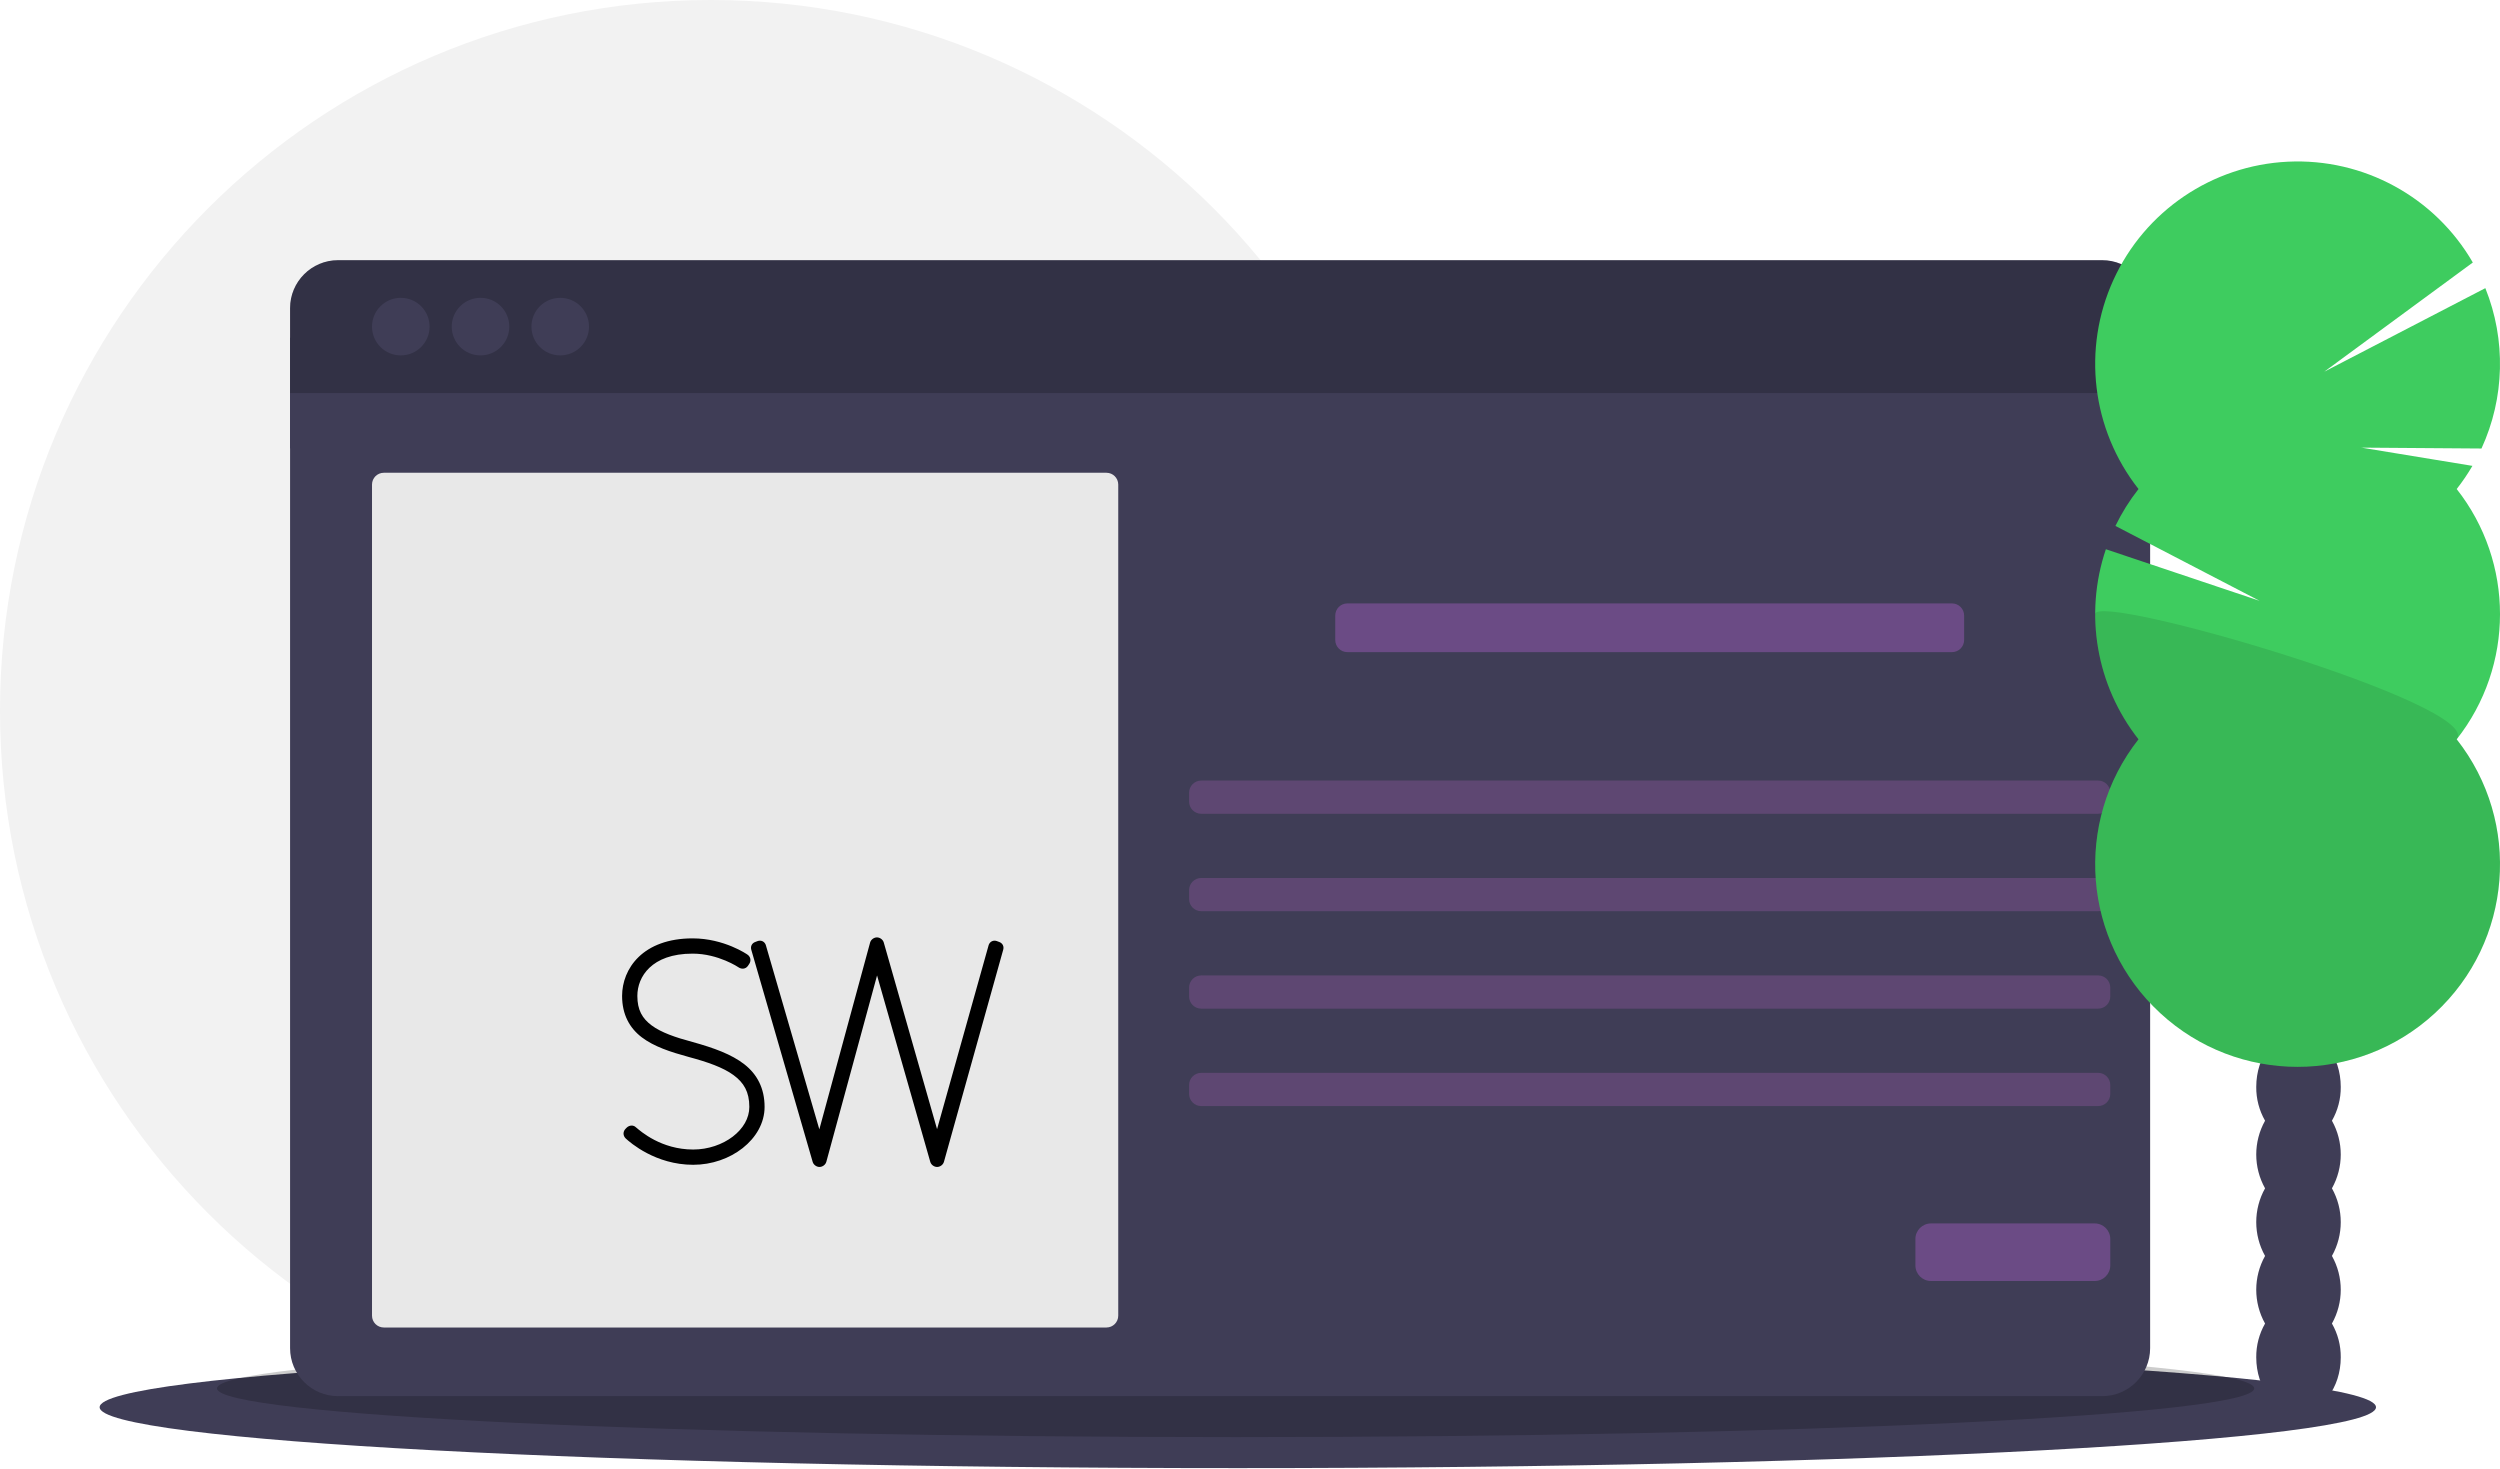
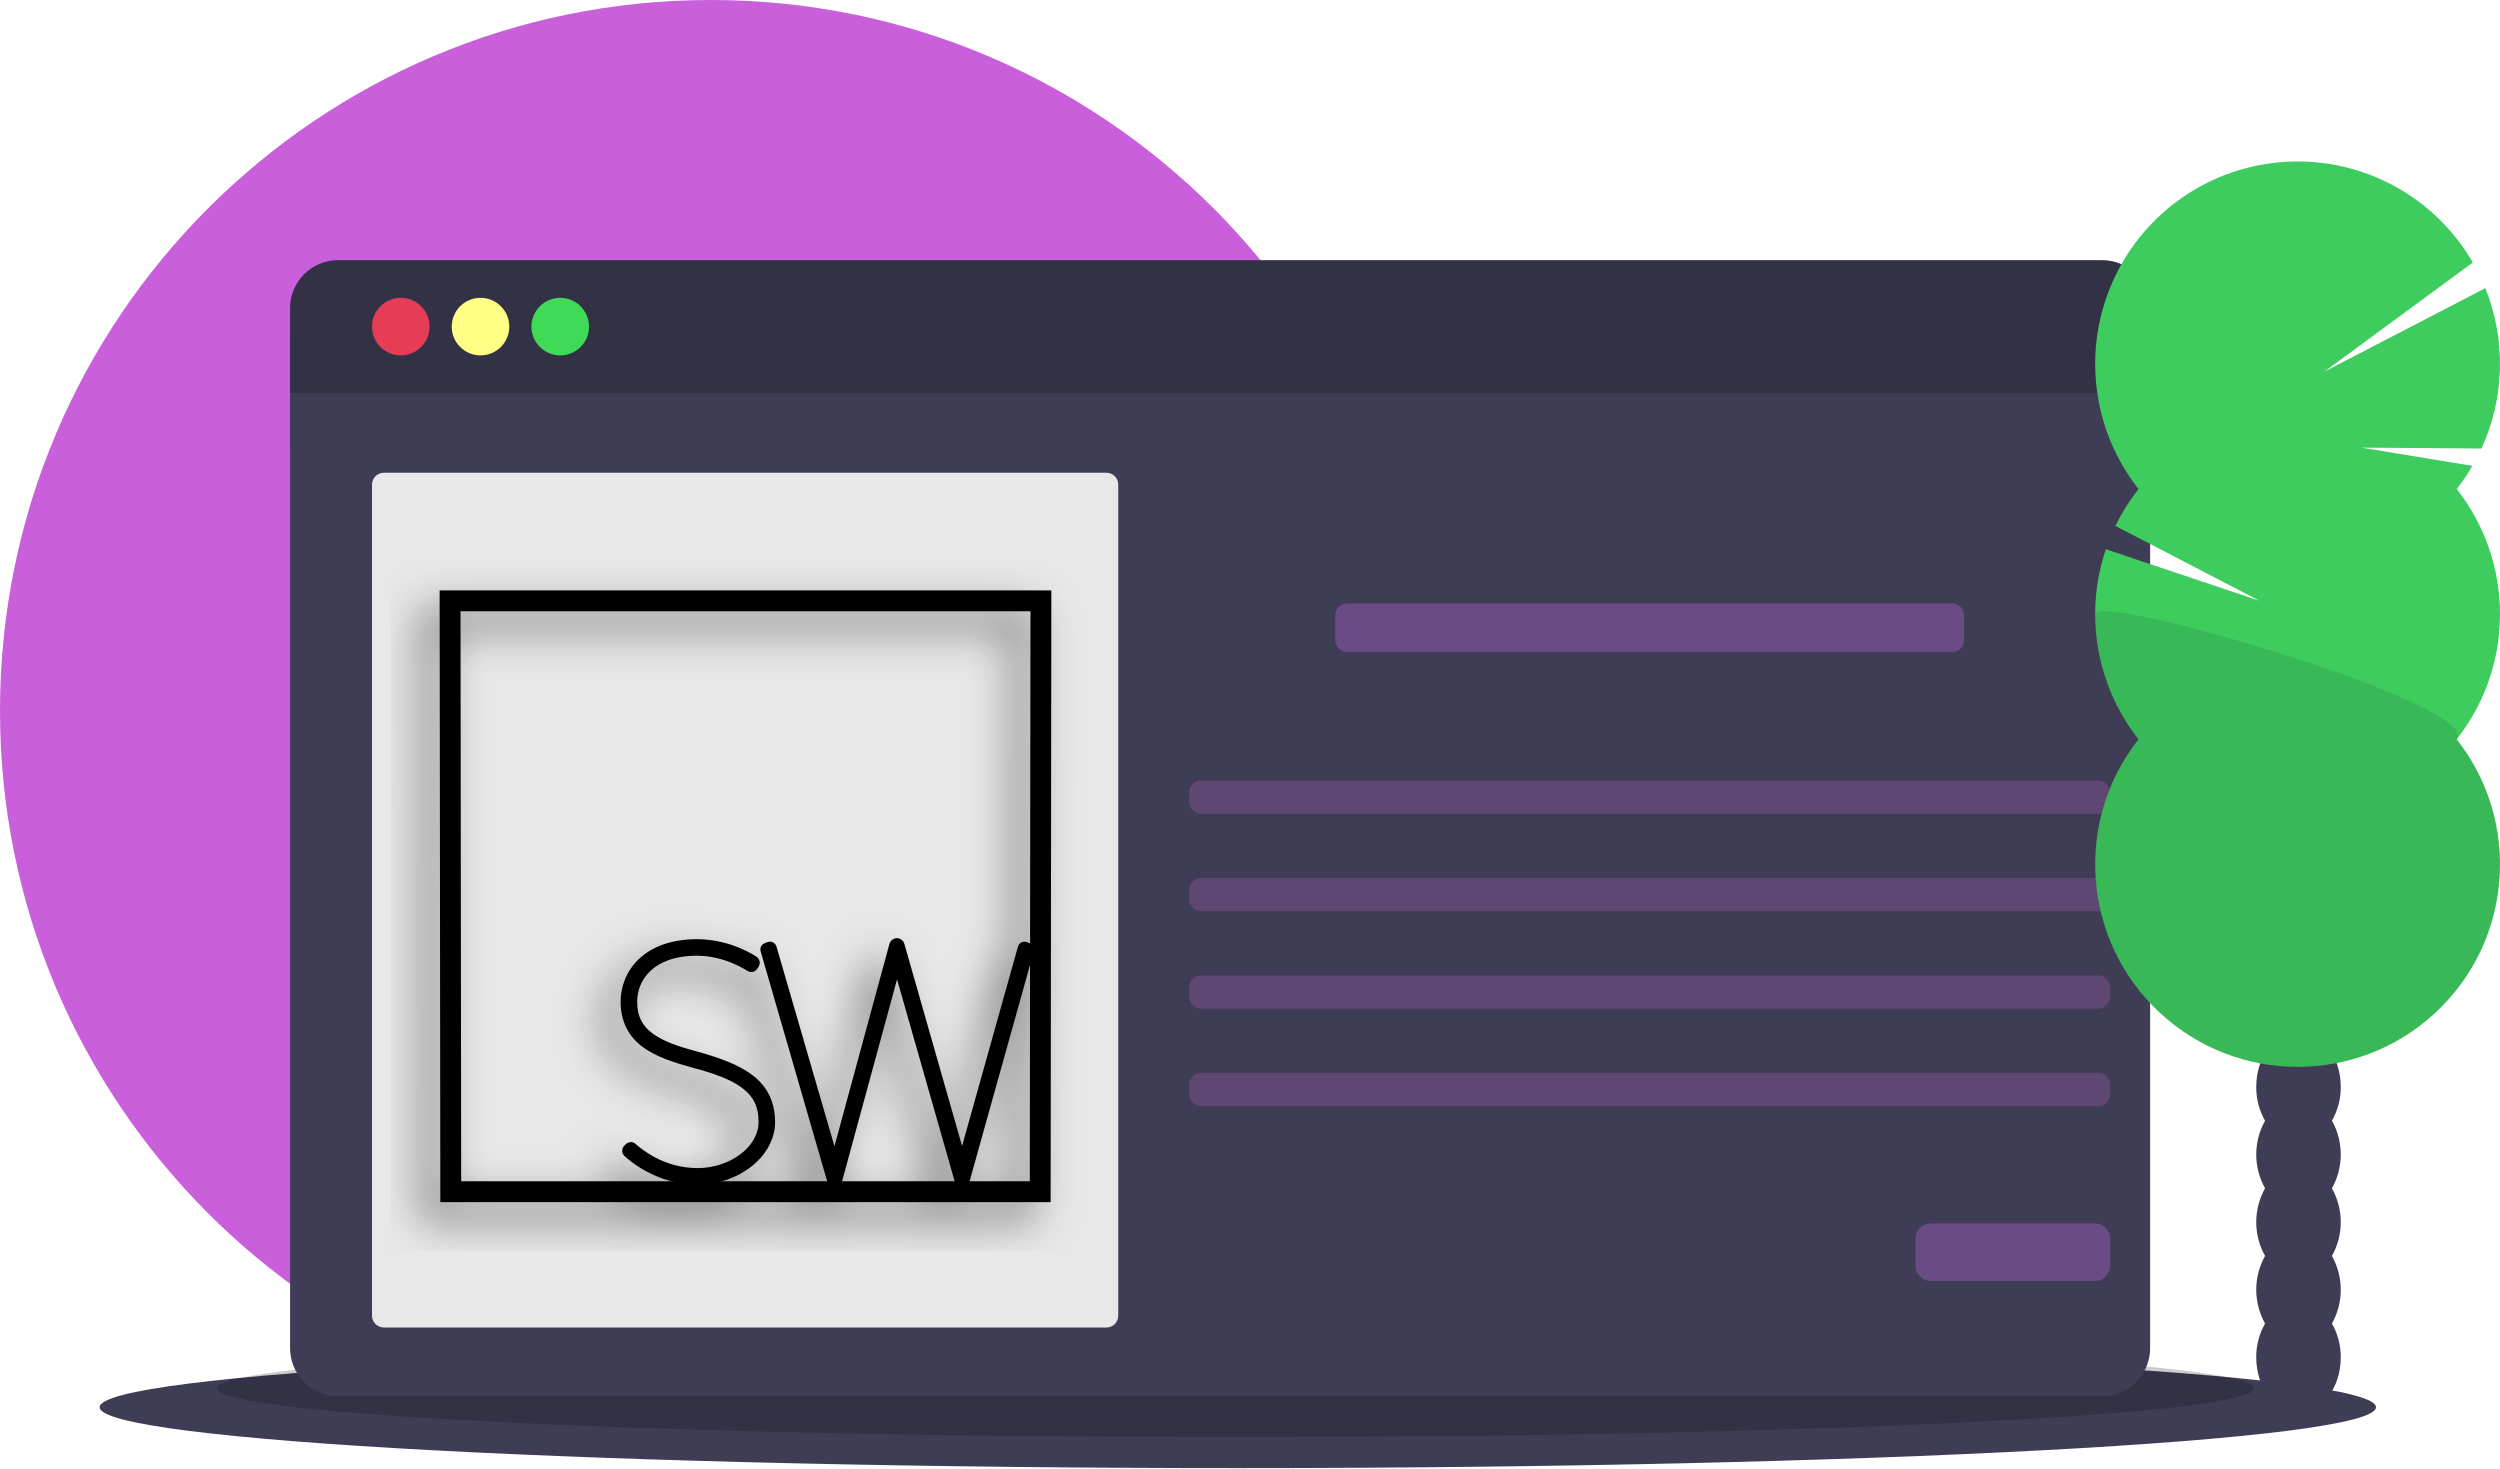
- <svg xmlns="http://www.w3.org/2000/svg" xmlns:xlink="http://www.w3.org/1999/xlink" id="ac356da0-b129-4ca5-aecc-4700531dd101" data-name="Layer 1" width="1129" height="663" viewBox="0 0 1129 663" version="1.1">
+ <svg xmlns="http://www.w3.org/2000/svg" xmlns:ns1="http://www.openswatchbook.org/uri/2009/osb" id="ac356da0-b129-4ca5-aecc-4700531dd101" data-name="Layer 1" width="1129" height="663" viewBox="0 0 1129 663" version="1.1">
  <defs id="defs1285">
    <clipPath clipPathUnits="userSpaceOnUse" id="clipPath1105">
-       <use x="0" y="0" xlink:href="#g1101" id="use1107" />
+       <g id="use1107" style="stroke-width:0.785">
+         <path id="path875" style="fill:#000000;fill-rule:evenodd;stroke-width:0.785" d="M 0.211,0.205 V 200.205 H 200.211 V 0.205 Z M 8,8 H 193 V 193 H 8 Z" />
+       </g>
    </clipPath>
    <clipPath clipPathUnits="userSpaceOnUse" id="clipPath1116">
-       <use x="0" y="0" xlink:href="#g1112" id="use1118" />
+       <g id="use1118" style="stroke-width:0.785">
+         <g id="g871" clip-path="url(#clipPath1105)" style="stroke-width:0.785">
+           <g id="g869" style="stroke-width:0.785">
+             <path id="path867" style="fill:#000000;fill-rule:evenodd;stroke-width:0.785" d="M 0.211,0.205 V 200.205 H 200.211 V 0.205 Z M 8,8 H 193 V 193 H 8 Z" />
+           </g>
+         </g>
+       </g>
    </clipPath>
+     <linearGradient id="linearGradient872" ns1:paint="solid">
+       <stop style="stop-color:#000000;stop-opacity:1;" offset="0" id="stop870" />
+     </linearGradient>
+     <clipPath clipPathUnits="userSpaceOnUse" id="clipPath1105-7">
+       <g id="use1107-0">
+         <path id="path28" style="fill:#000000;fill-rule:evenodd" d="M 0.211,0.205 V 200.205 H 200.211 V 0.205 Z M 8,8 H 193 V 193 H 8 Z" />
+       </g>
+     </clipPath>
+     <clipPath clipPathUnits="userSpaceOnUse" id="clipPath1116-3">
+       <g id="use1118-1">
+         <g id="g24" clip-path="url(#clipPath1105-7)">
+           <g id="g22">
+             <path id="path20" style="fill:#000000;fill-rule:evenodd" d="M 0.211,0.205 V 200.205 H 200.211 V 0.205 Z M 8,8 H 193 V 193 H 8 Z" />
+           </g>
+         </g>
+       </g>
+     </clipPath>
+     <filter style="color-interpolation-filters:sRGB;" id="filter947">
+       <feFlood flood-opacity="0.498" flood-color="rgb(0,0,0)" result="flood" id="feFlood937" />
+       <feComposite in="flood" in2="SourceGraphic" operator="in" result="composite1" id="feComposite939" />
+       <feGaussianBlur in="composite1" stdDeviation="7.2" result="blur" id="feGaussianBlur941" />
+       <feOffset dx="-6" dy="6" result="offset" id="feOffset943" />
+       <feComposite in="SourceGraphic" in2="offset" operator="over" result="composite2" id="feComposite945" />
+     </filter>
  </defs>
-   <circle cx="321" cy="321" r="321" fill="#f2f2f2" id="circle1208" />
+   <circle cx="321" cy="321" r="321" fill="#f2f2f2" id="circle1208" style="fill:#c95fda;fill-opacity:1" />
  <ellipse cx="559" cy="635.5" rx="514" ry="27.5" fill="#3f3d56" id="ellipse1210" />
  <ellipse cx="558" cy="627" rx="460" ry="22" opacity="0.2" id="ellipse1212" />
  <rect x="131" y="152.5" width="840" height="50" fill="#3f3d56" id="rect1214" />
  <path d="M166.5,727.33A21.67,21.67,0,0,0,188.17,749H984.83A21.67,21.67,0,0,0,1006.5,727.33V296h-840Z" transform="translate(-35.5 -118.5)" fill="#3f3d56" id="path1216" />
  <path d="M984.83,236H188.17A21.67,21.67,0,0,0,166.5,257.67V296h840V257.67A21.67,21.67,0,0,0,984.83,236Z" transform="translate(-35.5 -118.5)" fill="#3f3d56" id="path1218" />
  <path d="M984.83,236H188.17A21.67,21.67,0,0,0,166.5,257.67V296h840V257.67A21.67,21.67,0,0,0,984.83,236Z" transform="translate(-35.5 -118.5)" opacity="0.2" id="path1220" />
-   <circle cx="181" cy="147.5" r="13" fill="#3f3d56" id="circle1222" />
-   <circle cx="217" cy="147.5" r="13" fill="#3f3d56" id="circle1224" />
-   <circle cx="253" cy="147.5" r="13" fill="#3f3d56" id="circle1226" />
+   <circle cx="181" cy="147.5" r="13" fill="#3f3d56" id="circle1222" style="fill:#e53d56;fill-opacity:1" />
+   <circle cx="217" cy="147.5" r="13" fill="#3f3d56" id="circle1224" style="fill:#ffff85;fill-opacity:1" />
+   <circle cx="253" cy="147.5" r="13" fill="#3f3d56" id="circle1226" style="fill:#3fdb56;fill-opacity:1" />
  <rect x="168" y="213.5" width="337" height="386" rx="5.335" fill="#606060" id="rect1228" style="fill:#e8e8e8;fill-opacity:1" />
  <rect x="603" y="272.5" width="284" height="22" rx="5.476" fill="#2e8555" id="rect1230" style="fill:#6b4b85;fill-opacity:1" />
  <rect x="537" y="352.5" width="416" height="15" rx="5.476" fill="#2e8555" id="rect1232" style="fill:#5e4772;fill-opacity:1" />
  <rect x="537" y="396.5" width="416" height="15" rx="5.476" fill="#2e8555" id="rect1234" style="fill:#5e4772;fill-opacity:1" />
  <rect x="537" y="440.5" width="416" height="15" rx="5.476" fill="#2e8555" id="rect1236" style="fill:#5e4772;fill-opacity:1" />
  <rect x="537" y="484.5" width="416" height="15" rx="5.476" fill="#2e8555" id="rect1238" style="fill:#5e4772;fill-opacity:1" />
  <rect x="865" y="552.5" width="88" height="26" rx="7.028" fill="#3ecc5f" id="rect1240" style="fill:#6b4b85;fill-opacity:1" />
  <path d="M1088.603,624.616a30.114,30.114,0,0,0,3.983-15.266c0-13.797-8.544-24.981-19.083-24.981s-19.083,11.184-19.083,24.981a30.114,30.114,0,0,0,3.983,15.266,31.248,31.248,0,0,0,0,30.532,31.248,31.248,0,0,0,0,30.532,31.248,31.248,0,0,0,0,30.532,30.114,30.114,0,0,0-3.983,15.266c0,13.797,8.544,24.981,19.083,24.981s19.083-11.184,19.083-24.981a30.114,30.114,0,0,0-3.983-15.266,31.248,31.248,0,0,0,0-30.532,31.248,31.248,0,0,0,0-30.532,31.248,31.248,0,0,0,0-30.532Z" transform="translate(-35.5 -118.5)" fill="#3f3d56" id="path1242" />
  <ellipse cx="1038.003" cy="460.318" rx="19.083" ry="24.981" fill="#3f3d56" id="ellipse1244" />
  <ellipse cx="1038.003" cy="429.786" rx="19.083" ry="24.981" fill="#3f3d56" id="ellipse1246" />
  <path d="M1144.939,339.345a91.611,91.611,0,0,0,7.107-10.461l-50.141-8.235,54.229.403a91.566,91.566,0,0,0,1.746-72.426l-72.754,37.741,67.097-49.321a91.413,91.413,0,1,0-150.971,102.298,91.458,91.458,0,0,0-10.425,16.669l65.087,33.814-69.4-23.292a91.46,91.46,0,0,0,14.738,85.837,91.406,91.406,0,1,0,143.689,0,91.418,91.418,0,0,0,0-113.029Z" transform="translate(-35.5 -118.5)" fill="#3ecc5f" fill-rule="evenodd" id="path1248" />
  <path d="M981.688,395.859a91.013,91.013,0,0,0,19.561,56.514,91.406,91.406,0,1,0,143.689,0C1157.19,436.821,981.688,385.6,981.688,395.859Z" transform="translate(-35.5 -118.5)" opacity="0.1" id="path1250" />
-   <g id="g1422" transform="matrix(1.273488,0,0,1.273488,205.5401,278.4776)" style="stroke-width:0.785">
-     <text xml:space="preserve" style="font-style:normal;font-weight:normal;font-size:40px;line-height:1.25;font-family:sans-serif;fill:#000000;fill-opacity:1;stroke:none;stroke-width:0.785" x="71.951" y="96.748" id="text197">
-       <tspan id="tspan195" x="71.951" y="96.748" style="stroke-width:0.785" />
+   <g id="g935" transform="matrix(1.38056,0,0,1.38056,198.5383,266.6291)" style="filter:url(#filter947)">
+     <text xml:space="preserve" style="font-style:normal;font-weight:normal;font-size:40px;line-height:1.25;font-family:sans-serif;fill:#000000;fill-opacity:1;stroke:none" x="71.951" y="96.748" id="text197">
+       <tspan id="tspan195" x="71.951" y="96.748" />
    </text>
-     <g id="g1114" clip-path="url(#clipPath1116)" style="opacity:1;stroke-width:0.785">
-       <g id="g1112" style="stroke-width:0.785">
-         <g id="g1103" clip-path="url(#clipPath1105)" style="stroke-width:0.785">
-           <g id="g1101" style="stroke-width:0.785">
-             <path id="rect254" style="fill:#000000;fill-rule:evenodd;stroke-width:0.785" d="M 0.211,0.205 V 200.205 H 200.211 V 0.205 Z M 8,8 H 193 V 193 H 8 Z" />
-           </g>
-         </g>
-       </g>
-     </g>
-     <path id="text260" style="font-style:normal;font-variant:normal;font-weight:300;font-stretch:normal;font-size:106.667px;line-height:0.35;font-family:'Brandon Grotesque';-inkscape-font-specification:'Brandon Grotesque Light';letter-spacing:-11px;word-spacing:0px;stroke-width:0.785" d="m 148.975,111.043 c -1.001,0 -2.107,0.716 -2.424,1.826 a 1.746,1.746 0 0 0 -0.006,0.023 l -17.998,66.223 -18.963,-65.293 a 1.746,1.746 0 0 0 -0.019,-0.066 c -0.146,-0.438 -0.493,-1.019 -1.121,-1.33 -0.628,-0.311 -1.295,-0.236 -1.729,-0.092 a 1.746,1.746 0 0 0 -0.057,0.021 l -0.797,0.297 c -0.437,0.146 -1.015,0.489 -1.328,1.115 -0.313,0.626 -0.241,1.298 -0.096,1.734 l -0.021,-0.068 21.76,75.197 c 0.318,1.113 1.427,1.824 2.426,1.824 0.999,0 2.106,-0.711 2.424,-1.824 a 1.746,1.746 0 0 0 0.006,-0.021 l 17.984,-66.07 18.867,66.09 a 1.746,1.746 0 0 0 0,0.002 c 0.318,1.113 1.425,1.824 2.424,1.824 0.999,0 2.108,-0.711 2.426,-1.824 a 1.746,1.746 0 0 0 0.004,-0.01 l 21.014,-75.201 -0.025,0.082 c 0.146,-0.437 0.218,-1.108 -0.096,-1.734 -0.313,-0.626 -0.891,-0.97 -1.328,-1.115 l -0.797,-0.297 a 1.746,1.746 0 0 0 -0.057,-0.021 c -0.434,-0.145 -1.1,-0.22 -1.729,0.092 -0.628,0.311 -0.975,0.892 -1.121,1.33 a 1.746,1.746 0 0 0 -0.025,0.082 l -18.279,65.207 -18.895,-66.174 a 1.746,1.746 0 0 0 0,-0.002 c -0.317,-1.11 -1.423,-1.826 -2.424,-1.826 z m -65.373,0.348 c -8.722,0 -15.037,2.647 -19.119,6.582 -4.082,3.935 -5.881,9.072 -5.881,13.83 0,6.628 2.692,11.423 6.998,14.686 4.306,3.263 10.068,5.169 16.582,6.945 a 1.746,1.746 0 0 0 0.008,0.002 c 6.709,1.796 12.24,3.732 15.912,6.428 3.673,2.696 5.619,5.95 5.619,11.299 0,3.998 -2.204,7.72 -5.861,10.521 -3.657,2.801 -8.724,4.586 -14.045,4.586 -11.374,0 -18.686,-6.512 -20.207,-7.799 l 0.107,0.098 c -0.296,-0.296 -0.705,-0.66 -1.424,-0.781 -0.719,-0.121 -1.57,0.24 -2.004,0.674 l -0.428,0.428 c -0.365,0.365 -0.752,0.972 -0.752,1.715 0,0.743 0.387,1.348 0.752,1.713 a 1.746,1.746 0 0 0 0.051,0.049 c 1.521,1.404 10.517,9.316 23.904,9.316 6.638,0 12.887,-2.251 17.547,-5.922 4.66,-3.671 7.771,-8.847 7.771,-14.598 0,-6.623 -2.655,-11.593 -7.18,-15.123 -4.525,-3.53 -10.767,-5.789 -18.311,-7.891 a 1.746,1.746 0 0 0 -0.021,-0.006 c -6.172,-1.635 -11.216,-3.409 -14.537,-5.885 -3.322,-2.476 -5.07,-5.466 -5.07,-10.455 0,-3.455 1.288,-7.158 4.32,-10.023 3.032,-2.865 7.871,-4.977 15.268,-4.977 9.194,0 16.395,4.918 16.395,4.918 a 1.746,1.746 0 0 0 0.211,0.123 c 0.423,0.212 1.088,0.417 1.793,0.203 0.705,-0.213 1.09,-0.702 1.295,-1.01 l 0.426,-0.639 c 0.33,-0.495 0.5,-1.245 0.324,-1.893 -0.175,-0.644 -0.597,-1.094 -1.016,-1.375 -0.038,-0.027 -8.194,-5.74 -19.428,-5.74 z" transform="translate(0.6035525,2.698224)" />
+     <path id="text260" style="font-style:normal;font-variant:normal;font-weight:300;font-stretch:normal;font-size:106.667px;line-height:0.35;font-family:'Brandon Grotesque';-inkscape-font-specification:'Brandon Grotesque Light';letter-spacing:-11px;word-spacing:0px" d="m 148.975,111.043 c -1.001,0 -2.107,0.716 -2.424,1.826 a 1.746,1.746 0 0 0 -0.006,0.023 l -17.998,66.223 -18.963,-65.293 a 1.746,1.746 0 0 0 -0.019,-0.066 c -0.146,-0.438 -0.493,-1.019 -1.121,-1.33 -0.628,-0.311 -1.295,-0.236 -1.729,-0.092 a 1.746,1.746 0 0 0 -0.057,0.021 l -0.797,0.297 c -0.437,0.146 -1.015,0.489 -1.328,1.115 -0.313,0.626 -0.241,1.298 -0.096,1.734 l -0.021,-0.068 21.76,75.197 c 0.318,1.113 1.427,1.824 2.426,1.824 0.999,0 2.106,-0.711 2.424,-1.824 a 1.746,1.746 0 0 0 0.006,-0.021 l 17.984,-66.07 18.867,66.09 a 1.746,1.746 0 0 0 0,0.002 c 0.318,1.113 1.425,1.824 2.424,1.824 0.999,0 2.108,-0.711 2.426,-1.824 a 1.746,1.746 0 0 0 0.004,-0.01 l 21.014,-75.201 -0.025,0.082 c 0.146,-0.437 0.218,-1.108 -0.096,-1.734 -0.313,-0.626 -0.891,-0.97 -1.328,-1.115 l -0.797,-0.297 a 1.746,1.746 0 0 0 -0.057,-0.021 c -0.434,-0.145 -1.1,-0.22 -1.729,0.092 -0.628,0.311 -0.975,0.892 -1.121,1.33 a 1.746,1.746 0 0 0 -0.025,0.082 l -18.279,65.207 -18.895,-66.174 a 1.746,1.746 0 0 0 0,-0.002 c -0.317,-1.11 -1.423,-1.826 -2.424,-1.826 z m -65.373,0.348 c -8.722,0 -15.037,2.647 -19.119,6.582 -4.082,3.935 -5.881,9.072 -5.881,13.83 0,6.628 2.692,11.423 6.998,14.686 4.306,3.263 10.068,5.169 16.582,6.945 a 1.746,1.746 0 0 0 0.008,0.002 c 6.709,1.796 12.24,3.732 15.912,6.428 3.673,2.696 5.619,5.95 5.619,11.299 0,3.998 -2.204,7.72 -5.861,10.521 -3.657,2.801 -8.724,4.586 -14.045,4.586 -11.374,0 -18.686,-6.512 -20.207,-7.799 l 0.107,0.098 c -0.296,-0.296 -0.705,-0.66 -1.424,-0.781 -0.719,-0.121 -1.57,0.24 -2.004,0.674 l -0.428,0.428 c -0.365,0.365 -0.752,0.972 -0.752,1.715 0,0.743 0.387,1.348 0.752,1.713 a 1.746,1.746 0 0 0 0.051,0.049 c 1.521,1.404 10.517,9.316 23.904,9.316 6.638,0 12.887,-2.251 17.547,-5.922 4.66,-3.671 7.771,-8.847 7.771,-14.598 0,-6.623 -2.655,-11.593 -7.18,-15.123 -4.525,-3.53 -10.767,-5.789 -18.311,-7.891 a 1.746,1.746 0 0 0 -0.021,-0.006 c -6.172,-1.635 -11.216,-3.409 -14.537,-5.885 -3.322,-2.476 -5.07,-5.466 -5.07,-10.455 0,-3.455 1.288,-7.158 4.32,-10.023 3.032,-2.865 7.871,-4.977 15.268,-4.977 9.194,0 16.395,4.918 16.395,4.918 a 1.746,1.746 0 0 0 0.211,0.123 c 0.423,0.212 1.088,0.417 1.793,0.203 0.705,-0.213 1.09,-0.702 1.295,-1.01 l 0.426,-0.639 c 0.33,-0.495 0.5,-1.245 0.324,-1.893 -0.175,-0.644 -0.597,-1.094 -1.016,-1.375 -0.038,-0.027 -8.194,-5.74 -19.428,-5.74 z" transform="translate(0.6035525,2.698224)" />
+     <path id="path44" style="fill:none;stroke:#000000;stroke-width:6.748;stroke-linecap:butt;stroke-linejoin:miter;stroke-miterlimit:4;stroke-dasharray:none;stroke-opacity:1" d="M 4.891,4.779 5.111,195.971 H 195.836 c 0.074,-63.73 0.149,-127.461 0.223,-191.191 z" transform="matrix(1.010979,0,0,1.010902,-1.529534,-1.420813)" />
  </g>
</svg>
